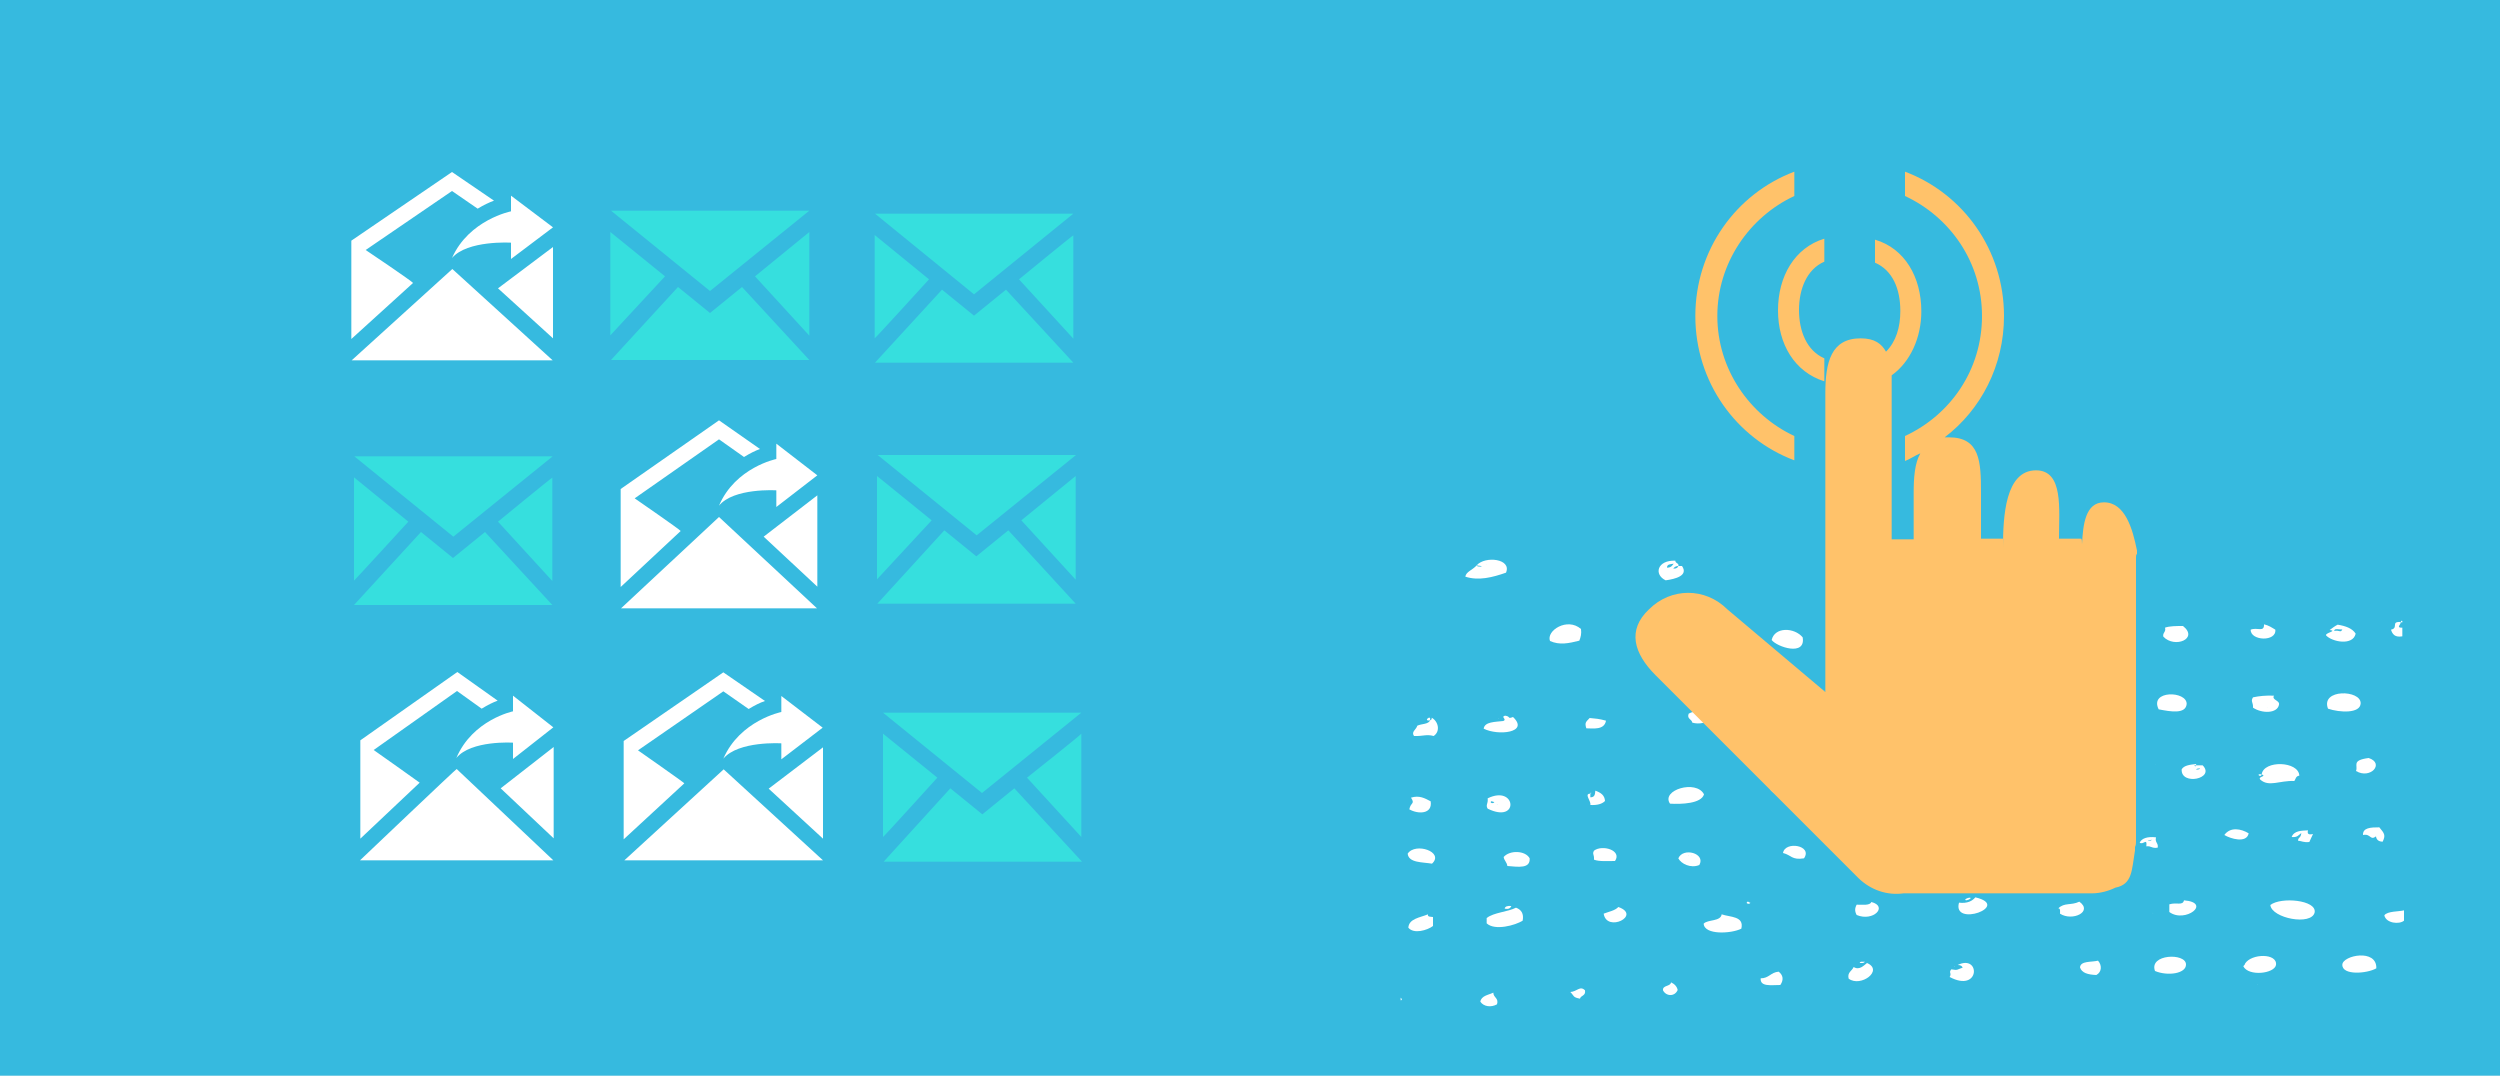
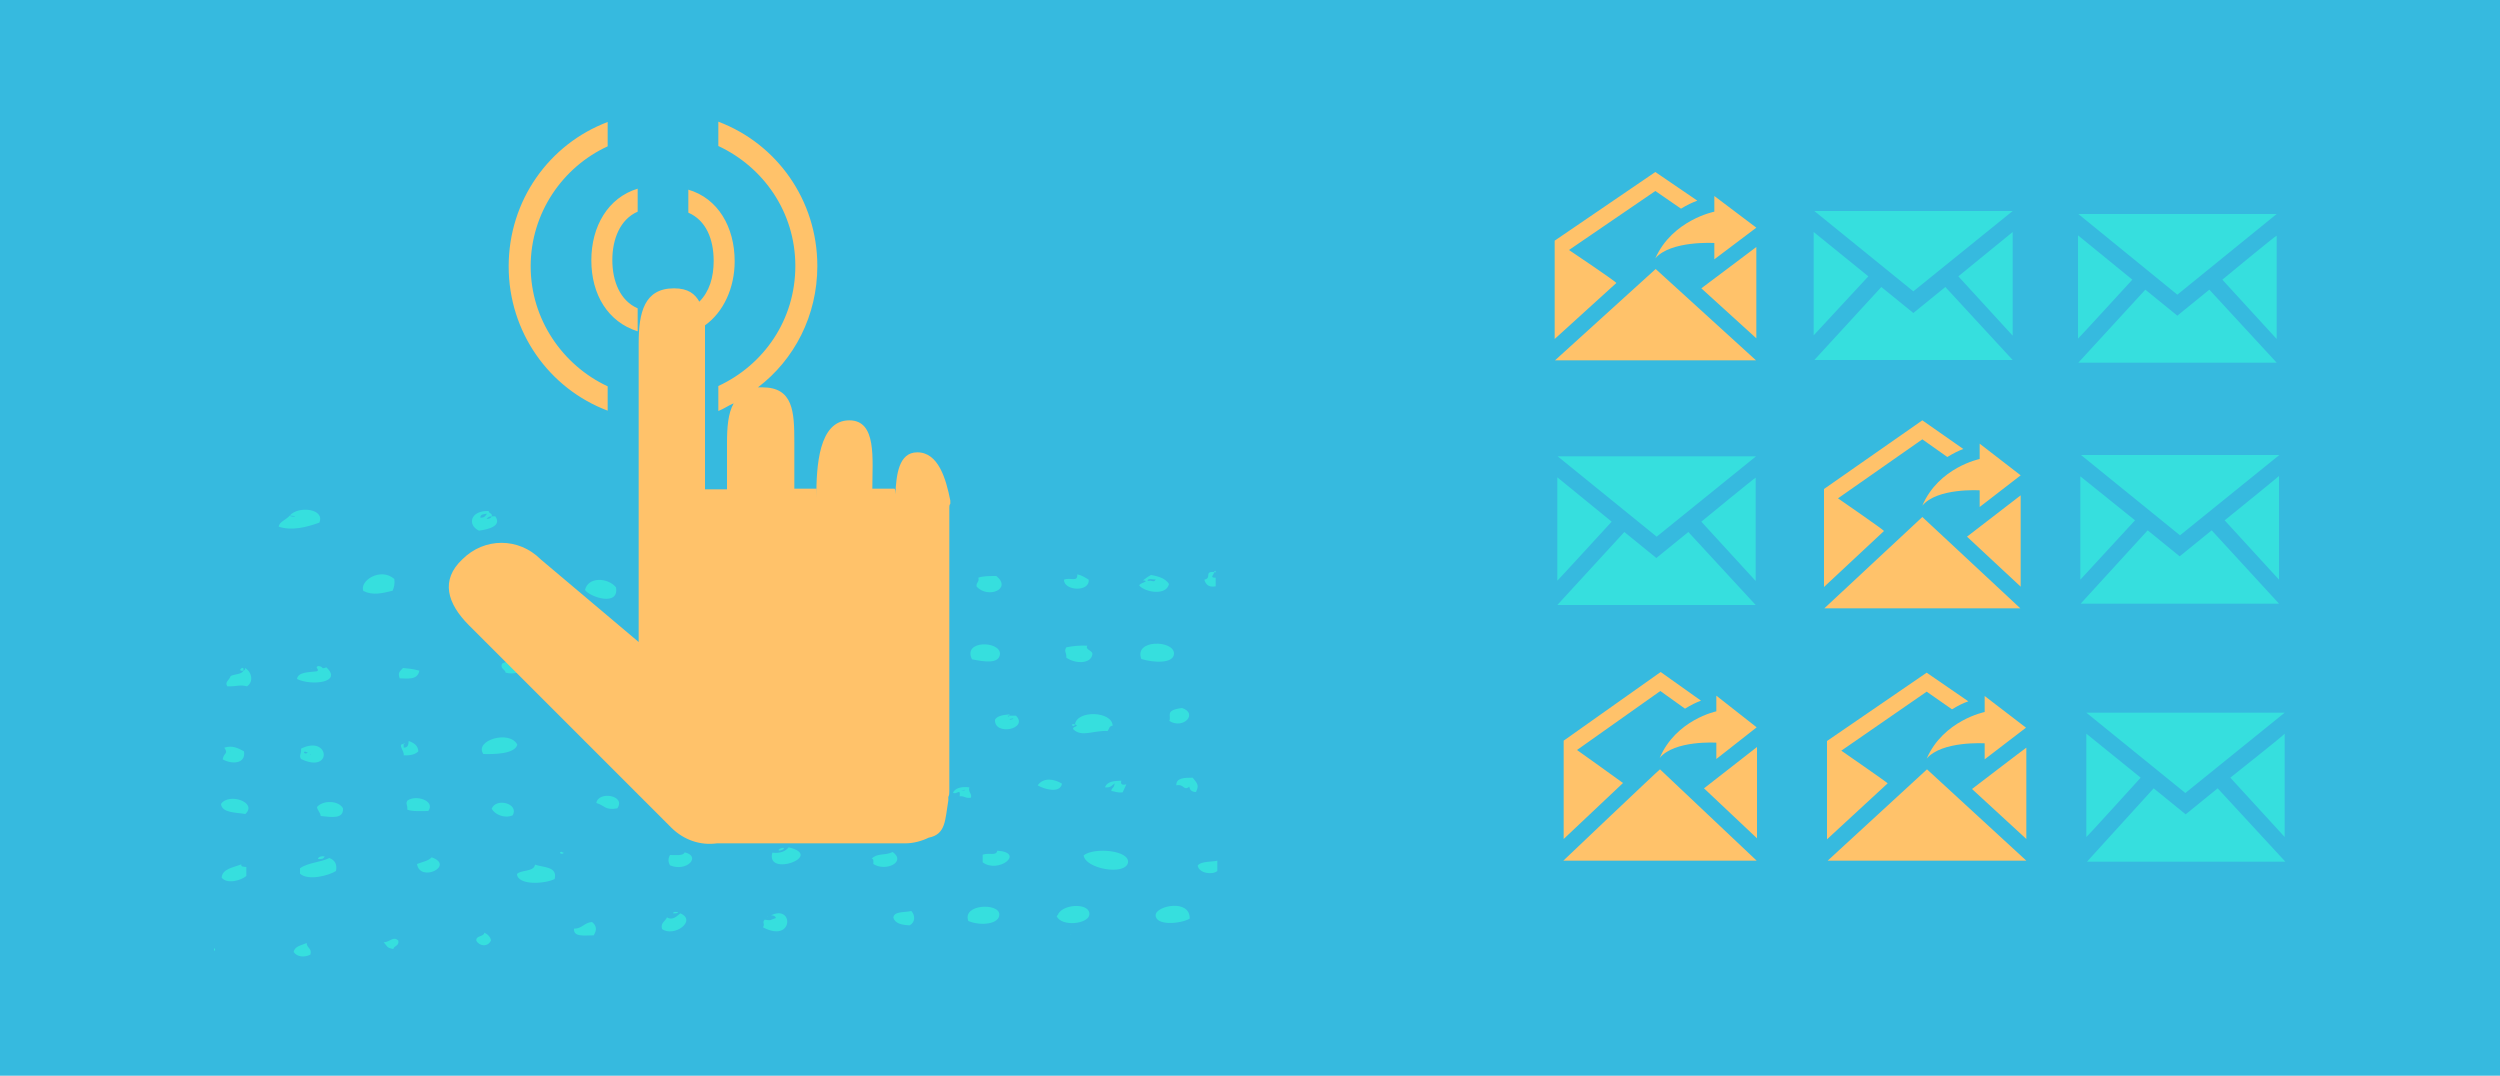
- <svg xmlns="http://www.w3.org/2000/svg" version="1.1" id="Calque_1" x="0px" y="0px" viewBox="-5.1 261.9 750 322.7" enable-background="new -5.1 261.9 750 322.7" xml:space="preserve">
-   <rect x="-5.1" y="261.9" fill="#36BADF" width="750" height="322.7" />
+ <svg xmlns="http://www.w3.org/2000/svg" version="1.1" id="Calque_1" x="0px" y="0px" viewBox="-5.1 350.5 750 322.7" enable-background="new -5.1 350.5 750 322.7" xml:space="preserve">
+   <rect x="-5.1" y="350.5" fill="#36BADF" width="750" height="322.7" />
  <g>
-     <path fill="#FFFFFF" d="M439,562.4c0.3-1.8,2.4-2,3.9-2.7c0,1.5,1.7,1.6,1.1,3.5C442.2,564.2,440,563.9,439,562.4z" />
-     <path fill="#FFFFFF" d="M415.1,562c0-0.3,0-0.5,0-0.8C415.5,561.5,415.6,562,415.1,562z" />
-     <path fill="#FFFFFF" d="M468.9,561.5c-2.2-0.4-1.7-0.8-2.9-2c2-0.1,2.9-2,4.4-0.5C470.7,560.7,469.1,560.5,468.9,561.5z" />
-     <path fill="#FFFFFF" d="M493.8,559c-0.2-1.6,2.3-1.1,2.4-2.4c1.1,0.5,1.8,1.3,2,2.3C497.3,561,494.7,560.8,493.8,559z" />
-     <path fill="#FFFFFF" d="M672.2,557.2C672.4,557.5,671.9,557,672.2,557.2L672.2,557.2z" />
-     <path fill="#FFFFFF" d="M529,557.4c-2.8,0-6.1,0.6-5.9-2c2.5,0,3-1.8,5.4-2C529.8,554.4,530.1,555.8,529,557.4z" />
-     <path fill="#FFFFFF" d="M579.8,555c0.7-1.2-0.4-1.3,0.5-2.3c2.1,0.4,1.7,0,3.4-0.5c-0.2-0.5-0.6-0.8-1.5-0.8   C589.1,548,589,559.9,579.8,555z" />
-     <path fill="#FFFFFF" d="M549.5,555.5c-0.5-1.9,1-2.3,1.5-3.5c1.7,1.1,3.1-0.5,4-1.2C560.1,553,553.1,558.2,549.5,555.5z" />
-     <path fill="#FFFFFF" d="M623.8,554.4c-2.5-0.1-4.4-0.6-4.9-2.3c0.2-2,3.4-1.5,5.4-2C625.5,551.4,625.5,553.5,623.8,554.4z" />
-     <path fill="#FFFFFF" d="M707.8,552.4c-2.8,1.6-10.3,2.2-10.2-1.1C697.7,548.5,708,546.4,707.8,552.4z" />
-     <path fill="#FFFFFF" d="M667.9,551.8c0.1-0.3,0.5-0.4,0.5-0.8c1.9-3.1,9.8-3.2,9.3,0.4C677.2,554,669.5,554.9,667.9,551.8z" />
-     <path fill="#FFFFFF" d="M641.4,553.2c-1.9-5.1,9.2-5.5,9.3-2C650.8,554,645.2,554.8,641.4,553.2z" />
-     <path fill="#FFFFFF" d="M581.1,551.9C581.4,552,581,551.5,581.1,551.9L581.1,551.9z" />
-     <path fill="#FFFFFF" d="M554.3,550.4c-0.1,0.5-0.9,0.4-1.5,0.4C553,550.2,553.7,550.5,554.3,550.4z" />
-     <path fill="#FFFFFF" d="M506,539c1.2-1.3,5.1-0.6,5.4-2.8c2.6,0.9,6.8,0.5,5.9,4.3C514.4,542,506.2,542.5,506,539z" />
-     <path fill="#FFFFFF" d="M417.4,540.2c0.2-2.7,3.4-3,5.9-4c-0.2,0.8,0.7,0.7,1.5,0.8c0,0.9,0,1.9,0,2.7   C423.1,541,419,542.2,417.4,540.2z" />
-     <path fill="#FFFFFF" d="M716.1,535c0,1.1,0,2.1,0,3.1c-1.4,1.2-5.4,0.8-5.9-1.6C711.1,535.2,714.7,535.4,716.1,535z" />
-     <path fill="#FFFFFF" d="M440.9,538.9c0-0.5,0-1.1,0-1.6c2.2-1.7,6.3-1.8,8.8-3.1c1.6,0.6,2.4,1.8,2,3.9   C449.5,539.5,443.3,541.2,440.9,538.9z" />
-     <path fill="#FFFFFF" d="M676,533.4c3.2-2.5,13.9-1.5,13.3,2.2C688.4,539.7,676.4,537.4,676,533.4z M679.5,534.9   C679.2,534.5,679.7,535,679.5,534.9L679.5,534.9z" />
-     <path fill="#FFFFFF" d="M476,536c1.5-0.6,3.4-0.9,4.4-2C487.5,536.5,476.9,541.8,476,536z" />
-     <path fill="#FFFFFF" d="M645.7,535.5c0-0.8,0-1.6,0-2.3c2.2-0.7,4,0.5,4.4-1.2C658.6,532.7,650.4,539,645.7,535.5z" />
-     <path fill="#FFFFFF" d="M612.9,536c0-0.6,0.2-1.6-0.5-1.6c1.8-1.8,3.8-0.8,6.3-2C622.9,535.4,616.6,538.4,612.9,536z" />
-     <path fill="#FFFFFF" d="M640.8,535.9C641,536,640.4,535.5,640.8,535.9L640.8,535.9z" />
-     <path fill="#FFFFFF" d="M551.9,536.4c-0.6-1.1-0.6-2,0-3.1c1.8,0,4,0.3,4.4-0.8C561.4,533.8,556.9,538.5,551.9,536.4z" />
-     <path fill="#FFFFFF" d="M582.6,532.7c2.5,0.3,4-0.5,4.9-1.6C598.5,533.7,580.5,540.2,582.6,532.7z" />
-     <path fill="#FFFFFF" d="M446.3,534.5c0.1-0.7,0.9-0.9,2-0.8C448,534.5,447.3,534.7,446.3,534.5z" />
-     <path fill="#FFFFFF" d="M520,532.7c-0.1,0.5-1.1,0.4-1.1,0C519.3,532,519.5,532.7,520,532.7z" />
-     <path fill="#FFFFFF" d="M586,531.5c-0.1,0.1-1.1,0.7-1.5,0.4C584.2,531.5,586.5,530.8,586,531.5z" />
-     <path fill="#FFFFFF" d="M498.4,519.4c1.4-3.4,8.3-1.5,6.3,2C502.1,522.5,499.2,521,498.4,519.4z M502.3,518.5   C502.1,518.4,502.5,518.8,502.3,518.5L502.3,518.5z M501.4,518.5C501.1,518.4,501.6,518.8,501.4,518.5L501.4,518.5z" />
-     <path fill="#FFFFFF" d="M447.1,521.7c-0.1-1.1-1-1.7-1.1-2.7c1.8-2.1,6.5-2,7.8,0.4C454,522.5,450.6,522,447.1,521.7z" />
-     <path fill="#FFFFFF" d="M417.2,518c2.3-3.5,11.1-0.5,7.3,3C421.6,520.5,417.5,520.8,417.2,518z" />
-     <path fill="#FFFFFF" d="M479.4,520.2c-2.3,0-4.8,0.2-6.3-0.4c0.1-1.7-0.6-1.6,0-2.7C475.6,515.2,481.6,517,479.4,520.2z" />
-     <path fill="#FFFFFF" d="M529.8,517.8c0.6-3.7,9-2.3,6.3,1.6C532.4,520,532.3,518.4,529.8,517.8z" />
-     <path fill="#FFFFFF" d="M617.2,516c-0.1-0.9-1.3-0.9-1.5,0c-0.4-0.1-0.6-0.3-0.5-0.8c0.7-0.3,0-0.5,0,0c-1,0.7-0.9-0.2-2.4,0   c0-0.5,0-1.1,0-1.6c2.5-1.1,6-1.2,6.9,1.1c-1.1,0.4-0.4,2-2,2C617.6,516.5,617.7,516,617.2,516z M616.3,514.5c0.4-0.1,1,0,1.1-0.4   C616.8,514.2,616.3,514,616.3,514.5z" />
-     <path fill="#FFFFFF" d="M616.3,516.5C616.3,516.9,615.5,516.8,616.3,516.5L616.3,516.5z" />
-     <path fill="#FFFFFF" d="M557.1,514.2c0.6,0,0.7,0.5,1.5,0.4c0.3,1.9-1.2,2.1-2.9,2.3c1.6-1.9-1.6-0.3-1.5-2   C555.4,515.2,557.1,515.4,557.1,514.2z" />
-     <path fill="#FFFFFF" d="M642.2,516.2c-1.8,0.3-1.9-0.6-3.4-0.4c0.3-2.7-0.9-0.3-2-1.1c0.6-1.3,2.3-1.9,4.9-1.6   C641.3,514.7,642.5,514.8,642.2,516.2z M639.3,514.2c0.4-0.1,1,0,1.1-0.4C639.9,514,639.3,514,639.3,514.2z" />
-     <path fill="#FFFFFF" d="M617.2,516c-0.1,0.4-0.4,0.5-1.1,0.4C616.4,516,616.6,516,617.2,516z" />
-     <path fill="#FFFFFF" d="M709.7,514.4c-1.2,0-1.9-0.6-2-1.6c-1.8,1.4-1.5-0.9-3.9-0.4c-0.1-2.2,2.3-2.3,4.9-2.3   C710.3,512,710.6,512.5,709.7,514.4z" />
-     <path fill="#FFFFFF" d="M687.7,514.5c-1.7,0.2-2.3-0.3-3.4-0.4c0.1-1.2,0.8-0.6,1-2.3c-0.8,0.6-1.2,1.4-2.9,1.2   c0.7-1.9,2.9-1.9,4.9-2c-0.3,1.1,0.2,1.4,1.5,1.1C688.4,513,688,513.9,687.7,514.5z" />
-     <path fill="#FFFFFF" d="M594.7,513c0.5,0,1.1,0,1.5,0c-0.1-0.3-0.5-0.4-0.5-0.8C594.9,512,594.8,512.5,594.7,513   c-0.6-0.3-1-0.9-1.1-1.6c2.7,0.1,4,0,4.9,2c-0.1,0.7-0.3,1.3-1.1,1.6c-1.1-0.4-2-0.8-2.9-1.1C594.8,513.5,594.8,513.4,594.7,513z" />
-     <path fill="#FFFFFF" d="M662.2,512.4c1.8-2.5,5-1.9,7.3-0.5C668.9,515,664,513.5,662.2,512.4z" />
-     <path fill="#FFFFFF" d="M557.1,514.2c-0.6,0-1.1-0.1-1.1-0.8c0.4,0,0.6,0,1.1,0C557.1,514,557.1,514,557.1,514.2z" />
-     <path fill="#FFFFFF" d="M593.8,513.4C593.2,515,593.2,511.9,593.8,513.4L593.8,513.4z" />
-     <path fill="#FFFFFF" d="M555.2,513.7C555.3,513.8,554.8,513.5,555.2,513.7L555.2,513.7z" />
-     <path fill="#FFFFFF" d="M575.7,512.8c0-0.1,0-0.3,0-0.4C575.1,512.5,575.4,512.8,575.7,512.8c0,0.3,0,0.5,0,0.8   c-2.4,0.2-0.3-1.1-2.4-1.1c0-0.6,3.6-0.9,2.9,0.4C576,512.8,575.8,512.8,575.7,512.8z" />
-     <path fill="#FFFFFF" d="M441.2,504.5c-0.7-1.2,0.2-1.4,0-3.1C449.8,497.2,450.8,509.2,441.2,504.5z M444.1,503.2   C443.7,503,444.3,503.5,444.1,503.2L444.1,503.2z M442.1,502.5c0,0.4,0.9,0.5,1.1,0C442.6,502.5,442.4,502,442.1,502.5z" />
-     <path fill="#FFFFFF" d="M417.7,504.7c0.4-2.2,1.8-1.5,0.5-3.5c2.5-0.8,4.2,0.2,5.9,1.1C424.7,506.2,420.3,506.2,417.7,504.7z    M420.1,502.2C419.8,502,420.3,502.4,420.1,502.2L420.1,502.2z" />
-     <path fill="#FFFFFF" d="M495.9,503c-2.8-4.1,7.9-7.3,10.2-2.8C505.3,503,499.3,503.2,495.9,503z" />
-     <path fill="#FFFFFF" d="M472,500c0,0.4,0,0.8,0,1.1c1.4,0,1.4-1,1.5-2c1.7,0.6,2.8,1.4,2.9,3.1c-0.9,0.9-2.3,1.3-4.4,1.2   C472.3,502.2,470,500,472,500z M473.9,500.8C473.6,500.5,474.1,501,473.9,500.8L473.9,500.8z" />
-     <path fill="#FFFFFF" d="M555.1,496c1.9-1.1,3.9-1.9,7.3-1.6C569.9,498.9,551.9,503.5,555.1,496z" />
-     <path fill="#FFFFFF" d="M526.1,498.9c0-4.8,9.6-5.1,9.3-1.6C535.3,499.8,528.8,502.2,526.1,498.9z" />
-     <path fill="#FFFFFF" d="M472,500C471.9,499.5,472.7,499.8,472,500L472,500z" />
-     <path fill="#FFFFFF" d="M601,492.7c0.8,1.7,1.9,2.8,0.6,4.3c-4.2,1.4-11,1.8-10.2-2C591.6,492.9,597,491.8,601,492.7z" />
-     <path fill="#FFFFFF" d="M673.4,494.2c0.6-4.3,11.1-4,11.3,0.4c-1.1,0.1-1.1,1.1-1.5,1.6c-4.4-0.2-7.6,1.9-10.2-0.4   C672.1,494.8,675.1,494.9,673.4,494.2z" />
-     <path fill="#FFFFFF" d="M653.7,491.5c-0.2,0-0.4,0-0.5,0C653.4,492,653.7,491.8,653.7,491.5c0.6,0,1.3,0,2,0c3.9,4-6.6,6.2-6.3,1.2   c0.7-1.2,2.5-1.4,4.4-1.6C653.7,491.2,653.7,491.5,653.7,491.5z M650.9,493.2C650.5,493,651,493.2,650.9,493.2L650.9,493.2z    M653.8,492.8c0.4-0.1,1,0,1.1-0.4C654.4,492.5,653.8,492.4,653.8,492.8z" />
-     <path fill="#FFFFFF" d="M629.3,492c-0.2,0-0.4,0-0.5,0C628.9,492.5,629.3,492.2,629.3,492c4.5,2.7-4.8,5.4-8.3,3.1   C619.7,492.2,627.3,488.9,629.3,492z M623.5,493c0,0.4,0.9,0.5,1.1,0C623.9,493,623.8,492.2,623.5,493z" />
-     <path fill="#FFFFFF" d="M673.4,494.2C673.2,495.4,671.4,493.9,673.4,494.2L673.4,494.2z" />
-     <path fill="#FFFFFF" d="M701.7,493.2c0.7-1.7-1.5-3.2,3.8-3.9C710.4,490.9,706,495.8,701.7,493.2z M703.6,490.9   C703.4,490.7,703.8,491,703.6,490.9L703.6,490.9z" />
-     <path fill="#FFFFFF" d="M641.5,491.2C641.8,491.4,641.3,491,641.5,491.2L641.5,491.2z" />
-     <path fill="#FFFFFF" d="M423.9,478c0.4-0.1,0.6-0.4,0.5-0.8c2,1.1,2.7,4.1,0.6,5.5c-2.2-0.6-3.1,0.1-5.9,0c-0.9-1.3,0.6-1.8,1-3.1   C421.4,479,423.5,479.2,423.9,478z" />
-     <path fill="#FFFFFF" d="M440,480.5c0.3-2.1,3.4-2,5.9-2.3c1.2-0.5-0.9-1.2,0.5-1.6c1.8,0.2,0.6,1.1,2.4,0.4   C453.8,481.7,444.3,482.7,440,480.5z" />
-     <path fill="#FFFFFF" d="M470.8,480.4c-0.6-1.8,0-2,1-3.1c1.9,0.2,2.7,0.2,4.9,0.8C476.2,481,472.8,480.4,470.8,480.4z" />
-     <path fill="#FFFFFF" d="M502.6,478.7c-0.2-1.1-1.7-1.1-1.1-2.7c2-1.2,3.7,0,4.9-1.6C511.6,476.2,506.9,479.9,502.6,478.7z" />
-     <path fill="#FFFFFF" d="M444.4,477.5C444.6,477.5,444.1,477.2,444.4,477.5L444.4,477.5z" />
-     <path fill="#FFFFFF" d="M423.9,478C421.6,478.4,424.4,476,423.9,478L423.9,478z" />
-     <path fill="#FFFFFF" d="M693.3,474.5c-2.3-6,9.9-5.7,9.8-1.6C703,476,696.8,475.7,693.3,474.5z" />
-     <path fill="#FFFFFF" d="M670.8,474.2c0.1-1.7-0.8-1.8,0-3.1c1.9-0.4,3.9-0.6,6.3-0.5c-0.8,1.3,1.8,1.4,1.5,2.7   C678.1,476,673.5,476,670.8,474.2z M675.2,474.2C674.9,474,675.5,474.5,675.2,474.2L675.2,474.2z" />
-     <path fill="#FFFFFF" d="M642.5,474.7c-2.9-5.8,8.5-5.6,8.4-1.6C650.6,476.2,646.1,475.4,642.5,474.7z" />
-     <path fill="#FFFFFF" d="M474.7,476C474.9,476.2,474.5,475.8,474.7,476L474.7,476z" />
-     <path fill="#FFFFFF" d="M625.8,469.5c-0.9,1.8,1.5,2,1.5,2.3c-0.1,3.2-7.9,3.2-8.4,0C618.7,469.5,621,468.5,625.8,469.5z    M623.9,471.4C623.6,471,624.1,471.5,623.9,471.4L623.9,471.4z" />
-     <path fill="#FFFFFF" d="M540.2,470.2c1.2,0,2.3-0.2,2.9-0.8c6.4,3-5.2,6.8-6.3,2.8C537.3,471,539.5,471.2,540.2,470.2z" />
-     <path fill="#FFFFFF" d="M569.1,471.7c0.4-2,2.8-2.4,3.9-4c1.8,0,2.8,0.6,4.4,0.8c0,1.1,1.2,1.4,1.1,3.5   C576.8,473.9,570.9,473.2,569.1,471.7z" />
-     <path fill="#FFFFFF" d="M593,471.5c1.3-2.6,3.6-4.4,8.8-4c0.3,1.3,1.8,1.8,1.5,3.5c-0.6,0.2-1.1,0.5-1.1,1.2   C598.7,472.4,595.9,472.8,593,471.5z M598.4,470.7C597.8,469.2,597.8,472.2,598.4,470.7L598.4,470.7z" />
-     <path fill="#FFFFFF" d="M540.2,470.2c-0.5,0-1.1,0-1.5,0c0.4-0.5,1.1-0.7,2-0.8C540.8,469.9,540.3,470,540.2,470.2z" />
-     <path fill="#FFFFFF" d="M542.2,469C542.3,469.2,541.8,468.9,542.2,469L542.2,469z" />
-     <path fill="#FFFFFF" d="M499.1,459.5c-0.1,0.5-1.1,0.4-1.1,0C498.3,459,498.5,459.5,499.1,459.5z" />
-     <path fill="#FFFFFF" d="M559.8,455.7c0.4-2.9,3.3-2.7,5.4-3.5C573.1,454.9,563.8,460.5,559.8,455.7z" />
-     <path fill="#FFFFFF" d="M526.4,453.9c0.9-4,6.8-3.8,9.3-0.8C536.7,458.9,528,456,526.4,453.9z" />
-     <path fill="#FFFFFF" d="M692.7,452.5c-0.2-0.8,3.5-1.3,1.1-1.6c0.8-0.6,1.6-1.2,2.4-1.6c2.4,0.4,4.4,1.1,5.4,2.7   C700.8,455.7,694.5,454.5,692.7,452.5z M697.6,450.7c-0.7,0.2-2.5-0.5-2.4,0.5C696.6,450.8,697.1,451.9,697.6,450.7z" />
-     <path fill="#FFFFFF" d="M643.9,452.9c-0.3-1.2,0.9-1.4,0.5-2.7c1.4-0.5,3.4-0.5,5.4-0.5C654.6,453.5,647.3,456.5,643.9,452.9z" />
-     <path fill="#FFFFFF" d="M592.9,449.2c0.9,0,1.6,0.1,2,0.4c-0.3,1.1,1.1,0.8,1.1,1.6c-0.9,2-3.2,2.8-6.3,3.1c-1.9-1.1-0.5-3.2,0-4.7   C590.5,449.9,592.7,450.5,592.9,449.2z" />
-     <path fill="#FFFFFF" d="M492.2,451.2c1.7-2.9,9.8-1.7,7.8,2c-1.8,2.4-7.9,2.3-8.4-0.4C491.6,451.8,494.2,452,492.2,451.2z    M494.2,451.2c0.6,0,1.4,0.1,1.5-0.4C495.1,451,494.2,450.9,494.2,451.2z" />
-     <path fill="#FFFFFF" d="M459.9,454.2c-1.2-3.1,5.2-7.2,9.3-3.6c0.2,1.4-0.1,2.5-0.5,3.5C465.5,454.9,462.8,455.5,459.9,454.2z" />
-     <path fill="#FFFFFF" d="M670.1,450.8c2-0.8,4.1,0.9,4-1.6c1.4,0.3,2.4,1,3.4,1.6C677.9,454.5,670,454.2,670.1,450.8z" />
-     <path fill="#FFFFFF" d="M715.6,452.8c-2.3,0.4-3-0.7-3.4-2c2.4-0.5-0.2-2.5,2.9-2.3c0.2,0.7-1.6,1.8,0.5,1.7   C715.6,451,715.6,452,715.6,452.8z" />
-     <path fill="#FFFFFF" d="M617.8,449.9c0.9-1.2,3.6-0.7,4.9-1.6c0.5,0.5,0.5,1.5,1.5,1.6C624.3,453.2,618.1,453,617.8,449.9z" />
-     <path fill="#FFFFFF" d="M594.8,449.7C594.8,449,595.6,449.4,594.8,449.7L594.8,449.7z" />
-     <path fill="#FFFFFF" d="M715.6,448.2c0,0.1,0,0.3,0,0.4c-0.2,0-0.4,0-0.5,0C715.2,448.2,715.3,448,715.6,448.2z" />
-     <path fill="#FFFFFF" d="M592.9,449.2C592.4,449.2,592.6,448.7,592.9,449.2L592.9,449.2z" />
-     <path fill="#FFFFFF" d="M591,448.9C591.2,449,590.6,448.5,591,448.9L591,448.9z" />
-     <path fill="#FFFFFF" d="M618.8,448.2C619,448.5,618.5,448,618.8,448.2L618.8,448.2z" />
-     <path fill="#FFFFFF" d="M594.4,448.4C594.6,448.5,594,448.2,594.4,448.4L594.4,448.4z" />
-     <path fill="#FFFFFF" d="M621.2,447.9c0,0.4-0.6,0.3-1.1,0.4C620.3,447.9,620.9,448,621.2,447.9z" />
-     <path fill="#FFFFFF" d="M498.4,431.7c-0.8,0-1.3,0.4-1.5,0.8C497.9,432.5,498.2,432.2,498.4,431.7c0.4,0,0.6,0,1.1,0   c2,2.9-2,3.9-4.9,4.3c-3.6-1.7-2.6-6.1,2.9-5.9C497.5,431,498.7,430.8,498.4,431.7z M497,431c-1,0.2-2,0.1-2,1.2   C496.3,432.2,496.6,431.5,497,431z" />
-     <path fill="#FFFFFF" d="M437.9,431.5c0.1,0.5,0.9,0.3,1.5,0.4C439.2,431.5,438.4,431.7,437.9,431.5c2.5-2.9,10.6-2,8.8,2.2   c-4,1.4-8.2,2.5-12.2,1.2C434.7,433.4,436.7,432.9,437.9,431.5z M440.8,431.2C440.4,431,441,431.4,440.8,431.2L440.8,431.2z" />
+     <path fill="#36DFDE" d="M83,636.1c0.3-1.8,2.4-2,3.9-2.7c0,1.5,1.7,1.6,1.1,3.5C86.2,637.8,84,637.6,83,636.1z" />
+     <path fill="#36DFDE" d="M59.1,635.7c0-0.3,0-0.5,0-0.8C59.5,635.2,59.6,635.7,59.1,635.7z" />
+     <path fill="#36DFDE" d="M112.9,635.2c-2.2-0.4-1.7-0.8-2.9-2c2-0.1,2.9-2,4.4-0.5C114.7,634.3,113.1,634.2,112.9,635.2z" />
+     <path fill="#36DFDE" d="M137.8,632.7c-0.2-1.6,2.3-1.1,2.4-2.4c1.1,0.5,1.8,1.3,2,2.3C141.3,634.7,138.7,634.4,137.8,632.7z" />
+     <path fill="#36DFDE" d="M316.2,630.8C316.4,631.2,315.9,630.7,316.2,630.8L316.2,630.8z" />
+     <path fill="#36DFDE" d="M173,631.1c-2.8,0-6.1,0.6-5.9-2c2.5,0,3-1.8,5.4-2C173.8,628.1,174.1,629.4,173,631.1z" />
+     <path fill="#36DFDE" d="M223.8,628.7c0.7-1.2-0.4-1.3,0.5-2.3c2.1,0.4,1.7,0,3.4-0.5c-0.2-0.5-0.6-0.8-1.5-0.8   C233.1,621.7,233,633.6,223.8,628.7z" />
+     <path fill="#36DFDE" d="M193.5,629.2c-0.5-1.9,1-2.3,1.5-3.5c1.7,1.1,3.1-0.5,4-1.2C204.1,626.7,197.1,631.8,193.5,629.2z" />
+     <path fill="#36DFDE" d="M267.8,628.1c-2.5-0.1-4.4-0.6-4.9-2.3c0.2-2,3.4-1.5,5.4-2C269.5,625.1,269.5,627.2,267.8,628.1z" />
+     <path fill="#36DFDE" d="M351.8,626.1c-2.8,1.6-10.3,2.2-10.2-1.1C341.7,622.2,352,620.1,351.8,626.1z" />
+     <path fill="#36DFDE" d="M311.9,625.4c0.1-0.3,0.5-0.4,0.5-0.8c1.9-3.1,9.8-3.2,9.3,0.4C321.2,627.7,313.5,628.6,311.9,625.4z" />
+     <path fill="#36DFDE" d="M285.4,626.8c-1.9-5.1,9.2-5.5,9.3-2C294.8,627.7,289.2,628.4,285.4,626.8z" />
+     <path fill="#36DFDE" d="M225.1,625.6C225.4,625.7,225,625.2,225.1,625.6L225.1,625.6z" />
+     <path fill="#36DFDE" d="M198.3,624.1c-0.1,0.5-0.9,0.4-1.5,0.4C197,623.8,197.7,624.2,198.3,624.1z" />
+     <path fill="#36DFDE" d="M150,612.7c1.2-1.3,5.1-0.6,5.4-2.8c2.6,0.9,6.8,0.5,5.9,4.3C158.4,615.7,150.2,616.2,150,612.7z" />
+     <path fill="#36DFDE" d="M61.4,613.8c0.2-2.7,3.4-3,5.9-4c-0.2,0.8,0.7,0.7,1.5,0.8c0,0.9,0,1.9,0,2.7   C67.1,614.7,63,615.8,61.4,613.8z" />
+     <path fill="#36DFDE" d="M360.1,608.7c0,1.1,0,2.1,0,3.1c-1.4,1.2-5.4,0.8-5.9-1.6C355.1,608.8,358.7,609.1,360.1,608.7z" />
+     <path fill="#36DFDE" d="M84.9,612.6c0-0.5,0-1.1,0-1.6c2.2-1.7,6.3-1.8,8.8-3.1c1.6,0.6,2.4,1.8,2,3.9   C93.5,613.2,87.3,614.8,84.9,612.6z" />
+     <path fill="#36DFDE" d="M320,607.1c3.2-2.5,13.9-1.5,13.3,2.2C332.4,613.3,320.4,611.1,320,607.1z M323.5,608.6   C323.2,608.2,323.7,608.7,323.5,608.6L323.5,608.6z" />
+     <path fill="#36DFDE" d="M120,609.7c1.5-0.6,3.4-0.9,4.4-2C131.5,610.2,120.9,615.4,120,609.7z" />
+     <path fill="#36DFDE" d="M289.7,609.2c0-0.8,0-1.6,0-2.3c2.2-0.7,4,0.5,4.4-1.2C302.6,606.3,294.4,612.7,289.7,609.2z" />
+     <path fill="#36DFDE" d="M256.9,609.7c0-0.6,0.2-1.6-0.5-1.6c1.8-1.8,3.8-0.8,6.3-2C266.9,609.1,260.6,612.1,256.9,609.7z" />
+     <path fill="#36DFDE" d="M284.8,609.6C285,609.7,284.4,609.2,284.8,609.6L284.8,609.6z" />
+     <path fill="#36DFDE" d="M195.9,610.1c-0.6-1.1-0.6-2,0-3.1c1.8,0,4,0.3,4.4-0.8C205.4,607.4,200.9,612.2,195.9,610.1z" />
+     <path fill="#36DFDE" d="M226.6,606.3c2.5,0.3,4-0.5,4.9-1.6C242.5,607.3,224.5,613.8,226.6,606.3z" />
+     <path fill="#36DFDE" d="M90.3,608.2c0.1-0.7,0.9-0.9,2-0.8C92,608.2,91.3,608.3,90.3,608.2z" />
+     <path fill="#36DFDE" d="M164,606.3c-0.1,0.5-1.1,0.4-1.1,0C163.3,605.7,163.5,606.3,164,606.3z" />
+     <path fill="#36DFDE" d="M230,605.2c-0.1,0.1-1.1,0.7-1.5,0.4C228.2,605.2,230.5,604.4,230,605.2z" />
+     <path fill="#36DFDE" d="M142.4,593.1c1.4-3.4,8.3-1.5,6.3,2C146.1,596.2,143.2,594.7,142.4,593.1z M146.3,592.2   C146.1,592.1,146.5,592.4,146.3,592.2L146.3,592.2z M145.4,592.2C145.1,592.1,145.6,592.4,145.4,592.2L145.4,592.2z" />
+     <path fill="#36DFDE" d="M91.1,595.3c-0.1-1.1-1-1.7-1.1-2.7c1.8-2.1,6.5-2,7.8,0.4C98,596.2,94.6,595.7,91.1,595.3z" />
+     <path fill="#36DFDE" d="M61.2,591.7c2.3-3.5,11.1-0.5,7.3,3C65.6,594.2,61.5,594.4,61.2,591.7z" />
+     <path fill="#36DFDE" d="M123.4,593.8c-2.3,0-4.8,0.2-6.3-0.4c0.1-1.7-0.6-1.6,0-2.7C119.6,588.8,125.6,590.7,123.4,593.8z" />
+     <path fill="#36DFDE" d="M173.8,591.4c0.6-3.7,9-2.3,6.3,1.6C176.4,593.7,176.3,592.1,173.8,591.4z" />
+     <path fill="#36DFDE" d="M261.2,589.7c-0.1-0.9-1.3-0.9-1.5,0c-0.4-0.1-0.6-0.3-0.5-0.8c0.7-0.3,0-0.5,0,0c-1,0.7-0.9-0.2-2.4,0   c0-0.5,0-1.1,0-1.6c2.5-1.1,6-1.2,6.9,1.1c-1.1,0.4-0.4,2-2,2C261.6,590.2,261.7,589.7,261.2,589.7z M260.3,588.2   c0.4-0.1,1,0,1.1-0.4C260.8,587.8,260.3,587.7,260.3,588.2z" />
+     <path fill="#36DFDE" d="M260.3,590.2C260.3,590.6,259.5,590.4,260.3,590.2L260.3,590.2z" />
+     <path fill="#36DFDE" d="M201.1,587.8c0.6,0,0.7,0.5,1.5,0.4c0.3,1.9-1.2,2.1-2.9,2.3c1.6-1.9-1.6-0.3-1.5-2   C199.4,588.8,201.1,589.1,201.1,587.8z" />
+     <path fill="#36DFDE" d="M286.2,589.8c-1.8,0.3-1.9-0.6-3.4-0.4c0.3-2.7-0.9-0.3-2-1.1c0.6-1.3,2.3-1.9,4.9-1.6   C285.3,588.3,286.5,588.4,286.2,589.8z M283.3,587.8c0.4-0.1,1,0,1.1-0.4C283.9,587.7,283.3,587.7,283.3,587.8z" />
+     <path fill="#36DFDE" d="M261.2,589.7c-0.1,0.4-0.4,0.5-1.1,0.4C260.4,589.7,260.6,589.7,261.2,589.7z" />
+     <path fill="#36DFDE" d="M353.7,588.1c-1.2,0-1.9-0.6-2-1.6c-1.8,1.4-1.5-0.9-3.9-0.4c-0.1-2.2,2.3-2.3,4.9-2.3   C354.3,585.7,354.6,586.2,353.7,588.1z" />
+     <path fill="#36DFDE" d="M331.7,588.2c-1.7,0.2-2.3-0.3-3.4-0.4c0.1-1.2,0.8-0.6,1-2.3c-0.8,0.6-1.2,1.4-2.9,1.2   c0.7-1.9,2.9-1.9,4.9-2c-0.3,1.1,0.2,1.4,1.5,1.1C332.4,586.7,332,587.6,331.7,588.2z" />
+     <path fill="#36DFDE" d="M238.7,586.7c0.5,0,1.1,0,1.5,0c-0.1-0.3-0.5-0.4-0.5-0.8C238.9,585.7,238.8,586.2,238.7,586.7   c-0.6-0.3-1-0.9-1.1-1.6c2.7,0.1,4,0,4.9,2c-0.1,0.7-0.3,1.3-1.1,1.6c-1.1-0.4-2-0.8-2.9-1.1C238.8,587.2,238.8,587.1,238.7,586.7z   " />
+     <path fill="#36DFDE" d="M306.2,586.1c1.8-2.5,5-1.9,7.3-0.5C312.9,588.7,308,587.2,306.2,586.1z" />
+     <path fill="#36DFDE" d="M201.1,587.8c-0.6,0-1.1-0.1-1.1-0.8c0.4,0,0.6,0,1.1,0C201.1,587.7,201.1,587.7,201.1,587.8z" />
+     <path fill="#36DFDE" d="M237.8,587.1C237.2,588.7,237.2,585.5,237.8,587.1L237.8,587.1z" />
+     <path fill="#36DFDE" d="M199.2,587.3C199.3,587.4,198.8,587.2,199.2,587.3L199.2,587.3z" />
+     <path fill="#36DFDE" d="M219.7,586.4c0-0.1,0-0.3,0-0.4C219.1,586.2,219.4,586.4,219.7,586.4c0,0.3,0,0.5,0,0.8   c-2.4,0.2-0.3-1.1-2.4-1.1c0-0.6,3.6-0.9,2.9,0.4C220,586.4,219.8,586.4,219.7,586.4z" />
+     <path fill="#36DFDE" d="M85.2,578.2c-0.7-1.2,0.2-1.4,0-3.1C93.8,570.8,94.8,582.8,85.2,578.2z M88.1,576.8   C87.7,576.7,88.3,577.2,88.1,576.8L88.1,576.8z M86.1,576.2c0,0.4,0.9,0.5,1.1,0C86.6,576.2,86.4,575.7,86.1,576.2z" />
+     <path fill="#36DFDE" d="M61.7,578.3c0.4-2.2,1.8-1.5,0.5-3.5c2.5-0.8,4.2,0.2,5.9,1.1C68.7,579.8,64.3,579.8,61.7,578.3z    M64.1,575.8C63.8,575.7,64.3,576,64.1,575.8L64.1,575.8z" />
+     <path fill="#36DFDE" d="M139.9,576.7c-2.8-4.1,7.9-7.3,10.2-2.8C149.3,576.7,143.3,576.8,139.9,576.7z" />
+     <path fill="#36DFDE" d="M116,573.7c0,0.4,0,0.8,0,1.1c1.4,0,1.4-1,1.5-2c1.7,0.6,2.8,1.4,2.9,3.1c-0.9,0.9-2.3,1.3-4.4,1.2   C116.3,575.8,114,573.7,116,573.7z M117.9,574.4C117.6,574.2,118.1,574.7,117.9,574.4L117.9,574.4z" />
+     <path fill="#36DFDE" d="M199.1,569.7c1.9-1.1,3.9-1.9,7.3-1.6C213.9,572.5,195.9,577.2,199.1,569.7z" />
+     <path fill="#36DFDE" d="M170.1,572.5c0-4.8,9.6-5.1,9.3-1.6C179.3,573.4,172.8,575.8,170.1,572.5z" />
+     <path fill="#36DFDE" d="M116,573.7C115.9,573.2,116.7,573.4,116,573.7L116,573.7z" />
+     <path fill="#36DFDE" d="M245,566.3c0.8,1.7,1.9,2.8,0.6,4.3c-4.2,1.4-11,1.8-10.2-2C235.6,566.5,241,565.4,245,566.3z" />
+     <path fill="#36DFDE" d="M317.4,567.8c0.6-4.3,11.1-4,11.3,0.4c-1.1,0.1-1.1,1.1-1.5,1.6c-4.4-0.2-7.6,1.9-10.2-0.4   C316.1,568.4,319.1,568.5,317.4,567.8z" />
+     <path fill="#36DFDE" d="M297.7,565.2c-0.2,0-0.4,0-0.5,0C297.4,565.7,297.7,565.4,297.7,565.2c0.6,0,1.3,0,2,0   c3.9,4-6.6,6.2-6.3,1.2c0.7-1.2,2.5-1.4,4.4-1.6C297.7,564.8,297.7,565.2,297.7,565.2z M294.9,566.8   C294.5,566.7,295,566.8,294.9,566.8L294.9,566.8z M297.8,566.4c0.4-0.1,1,0,1.1-0.4C298.4,566.2,297.8,566,297.8,566.4z" />
+     <path fill="#36DFDE" d="M273.3,565.7c-0.2,0-0.4,0-0.5,0C272.9,566.2,273.3,565.8,273.3,565.7c4.5,2.7-4.8,5.4-8.3,3.1   C263.7,565.8,271.3,562.5,273.3,565.7z M267.5,566.7c0,0.4,0.9,0.5,1.1,0C267.9,566.7,267.8,565.8,267.5,566.7z" />
+     <path fill="#36DFDE" d="M317.4,567.8C317.2,569,315.4,567.5,317.4,567.8L317.4,567.8z" />
+     <path fill="#36DFDE" d="M345.7,566.8c0.7-1.7-1.5-3.2,3.8-3.9C354.4,564.5,350,569.4,345.7,566.8z M347.6,564.5   C347.4,564.3,347.8,564.7,347.6,564.5L347.6,564.5z" />
+     <path fill="#36DFDE" d="M285.5,564.8C285.8,565,285.3,564.7,285.5,564.8L285.5,564.8z" />
+     <path fill="#36DFDE" d="M67.9,551.7c0.4-0.1,0.6-0.4,0.5-0.8c2,1.1,2.7,4.1,0.6,5.5c-2.2-0.6-3.1,0.1-5.9,0c-0.9-1.3,0.6-1.8,1-3.1   C65.4,552.7,67.5,552.8,67.9,551.7z" />
+     <path fill="#36DFDE" d="M84,554.2c0.3-2.1,3.4-2,5.9-2.3c1.2-0.5-0.9-1.2,0.5-1.6c1.8,0.2,0.6,1.1,2.4,0.4   C97.8,555.3,88.3,556.3,84,554.2z" />
+     <path fill="#36DFDE" d="M114.8,554c-0.6-1.8,0-2,1-3.1c1.9,0.2,2.7,0.2,4.9,0.8C120.2,554.7,116.8,554,114.8,554z" />
+     <path fill="#36DFDE" d="M146.6,552.3c-0.2-1.1-1.7-1.1-1.1-2.7c2-1.2,3.7,0,4.9-1.6C155.6,549.8,150.9,553.5,146.6,552.3z" />
+     <path fill="#36DFDE" d="M88.4,551.2C88.6,551.2,88.1,550.8,88.4,551.2L88.4,551.2z" />
+     <path fill="#36DFDE" d="M67.9,551.7C65.6,552,68.4,549.7,67.9,551.7L67.9,551.7z" />
+     <path fill="#36DFDE" d="M337.3,548.2c-2.3-6,9.9-5.7,9.8-1.6C347,549.7,340.8,549.3,337.3,548.2z" />
+     <path fill="#36DFDE" d="M314.8,547.8c0.1-1.7-0.8-1.8,0-3.1c1.9-0.4,3.9-0.6,6.3-0.5c-0.8,1.3,1.8,1.4,1.5,2.7   C322.1,549.7,317.5,549.7,314.8,547.8z M319.2,547.8C318.9,547.7,319.5,548.2,319.2,547.8L319.2,547.8z" />
+     <path fill="#36DFDE" d="M286.5,548.3c-2.9-5.8,8.5-5.6,8.4-1.6C294.6,549.8,290.1,549,286.5,548.3z" />
+     <path fill="#36DFDE" d="M118.7,549.7C118.9,549.8,118.5,549.4,118.7,549.7L118.7,549.7z" />
+     <path fill="#36DFDE" d="M269.8,543.2c-0.9,1.8,1.5,2,1.5,2.3c-0.1,3.2-7.9,3.2-8.4,0C262.7,543.2,265,542.2,269.8,543.2z    M267.9,545C267.6,544.7,268.1,545.2,267.9,545L267.9,545z" />
+     <path fill="#36DFDE" d="M184.2,543.8c1.2,0,2.3-0.2,2.9-0.8c6.4,3-5.2,6.8-6.3,2.8C181.3,544.7,183.5,544.8,184.2,543.8z" />
+     <path fill="#36DFDE" d="M213.1,545.3c0.4-2,2.8-2.4,3.9-4c1.8,0,2.8,0.6,4.4,0.8c0,1.1,1.2,1.4,1.1,3.5   C220.8,547.5,214.9,546.8,213.1,545.3z" />
+     <path fill="#36DFDE" d="M237,545.2c1.3-2.6,3.6-4.4,8.8-4c0.3,1.3,1.8,1.8,1.5,3.5c-0.6,0.2-1.1,0.5-1.1,1.2   C242.7,546,239.9,546.4,237,545.2z M242.4,544.3C241.8,542.8,241.8,545.8,242.4,544.3L242.4,544.3z" />
+     <path fill="#36DFDE" d="M184.2,543.8c-0.5,0-1.1,0-1.5,0c0.4-0.5,1.1-0.7,2-0.8C184.8,543.5,184.3,543.7,184.2,543.8z" />
+     <path fill="#36DFDE" d="M186.2,542.7C186.3,542.8,185.8,542.5,186.2,542.7L186.2,542.7z" />
+     <path fill="#36DFDE" d="M143.1,533.2c-0.1,0.5-1.1,0.4-1.1,0C142.3,532.7,142.5,533.2,143.1,533.2z" />
+     <path fill="#36DFDE" d="M203.8,529.3c0.4-2.9,3.3-2.7,5.4-3.5C217.1,528.5,207.8,534.2,203.8,529.3z" />
+     <path fill="#36DFDE" d="M170.4,527.5c0.9-4,6.8-3.8,9.3-0.8C180.7,532.5,172,529.7,170.4,527.5z" />
+     <path fill="#36DFDE" d="M336.7,526.2c-0.2-0.8,3.5-1.3,1.1-1.6c0.8-0.6,1.6-1.2,2.4-1.6c2.4,0.4,4.4,1.1,5.4,2.7   C344.8,529.3,338.5,528.2,336.7,526.2z M341.6,524.3c-0.7,0.2-2.5-0.5-2.4,0.5C340.6,524.4,341.1,525.5,341.6,524.3z" />
+     <path fill="#36DFDE" d="M287.9,526.5c-0.3-1.2,0.9-1.4,0.5-2.7c1.4-0.5,3.4-0.5,5.4-0.5C298.6,527.2,291.3,530.2,287.9,526.5z" />
+     <path fill="#36DFDE" d="M236.9,522.8c0.9,0,1.6,0.1,2,0.4c-0.3,1.1,1.1,0.8,1.1,1.6c-0.9,2-3.2,2.8-6.3,3.1c-1.9-1.1-0.5-3.2,0-4.7   C234.5,523.5,236.7,524.2,236.9,522.8z" />
+     <path fill="#36DFDE" d="M136.2,524.8c1.7-2.9,9.8-1.7,7.8,2c-1.8,2.4-7.9,2.3-8.4-0.4C135.6,525.4,138.2,525.7,136.2,524.8z    M138.2,524.8c0.6,0,1.4,0.1,1.5-0.4C139.1,524.7,138.2,524.5,138.2,524.8z" />
+     <path fill="#36DFDE" d="M103.9,527.8c-1.2-3.1,5.2-7.2,9.3-3.6c0.2,1.4-0.1,2.5-0.5,3.5C109.5,528.5,106.8,529.2,103.9,527.8z" />
+     <path fill="#36DFDE" d="M314.1,524.4c2-0.8,4.1,0.9,4-1.6c1.4,0.3,2.4,1,3.4,1.6C321.9,528.2,314,527.8,314.1,524.4z" />
+     <path fill="#36DFDE" d="M359.6,526.4c-2.3,0.4-3-0.7-3.4-2c2.4-0.5-0.2-2.5,2.9-2.3c0.2,0.7-1.6,1.8,0.5,1.7   C359.6,524.7,359.6,525.7,359.6,526.4z" />
+     <path fill="#36DFDE" d="M261.8,523.5c0.9-1.2,3.6-0.7,4.9-1.6c0.5,0.5,0.5,1.5,1.5,1.6C268.3,526.8,262.1,526.7,261.8,523.5z" />
+     <path fill="#36DFDE" d="M238.8,523.3C238.8,522.7,239.6,523,238.8,523.3L238.8,523.3z" />
+     <path fill="#36DFDE" d="M359.6,521.8c0,0.1,0,0.3,0,0.4c-0.2,0-0.4,0-0.5,0C359.2,521.8,359.3,521.7,359.6,521.8z" />
+     <path fill="#36DFDE" d="M236.9,522.8C236.4,522.8,236.6,522.3,236.9,522.8L236.9,522.8z" />
+     <path fill="#36DFDE" d="M235,522.5C235.2,522.7,234.6,522.2,235,522.5L235,522.5z" />
+     <path fill="#36DFDE" d="M262.8,521.8C263,522.2,262.5,521.7,262.8,521.8L262.8,521.8z" />
+     <path fill="#36DFDE" d="M238.4,522C238.6,522.2,238,521.8,238.4,522L238.4,522z" />
+     <path fill="#36DFDE" d="M265.2,521.5c0,0.4-0.6,0.3-1.1,0.4C264.3,521.5,264.9,521.7,265.2,521.5z" />
+     <path fill="#36DFDE" d="M142.4,505.4c-0.8,0-1.3,0.4-1.5,0.8C141.9,506.1,142.2,505.9,142.4,505.4c0.4,0,0.6,0,1.1,0   c2,2.9-2,3.9-4.9,4.3c-3.6-1.7-2.6-6.1,2.9-5.9C141.5,504.6,142.7,504.4,142.4,505.4z M141,504.6c-1,0.2-2,0.1-2,1.2   C140.3,505.9,140.6,505.1,141,504.6z" />
+     <path fill="#36DFDE" d="M81.9,505.1c0.1,0.5,0.9,0.3,1.5,0.4C83.2,505.1,82.4,505.4,81.9,505.1c2.5-2.9,10.6-2,8.8,2.2   c-4,1.4-8.2,2.5-12.2,1.2C78.7,507,80.7,506.5,81.9,505.1z M84.8,504.9C84.4,504.6,85,505,84.8,504.9L84.8,504.9z" />
  </g>
-   <path fill="#FFFFFF" d="M148.2,334.7c0,0-13.1-0.8-17.7,4.6c5.1-11.5,17.7-14,17.7-14v-4.7l12.6,9.5l-12.6,9.5  C148.2,339.5,148.2,334.7,148.2,334.7z M100.4,370h60.3l-30.1-27.4L100.4,370z M104.6,336.9l25.9-17.7l7.7,5.3  c1.8-1.1,3.5-1.9,4.9-2.4l-12.6-8.6l-30.2,20.6v29.5l18.5-16.8C118.9,346.5,104.6,336.9,104.6,336.9z M144.3,348.4l16.5,15V336  C160.8,336,144.3,348.4,144.3,348.4z" />
-   <path fill="#36DFDE" d="M207.9,349.2l-29.7-24.1h59.5L207.9,349.2z M194.4,344.8L178,331.5v31L194.4,344.8z M221.4,344.8l16.3,17.8  v-31.1L221.4,344.8z M217.5,348l-9.6,7.8l-9.6-7.8l-20.1,21.9h59.5L217.5,348z" />
-   <path fill="#36DFDE" d="M287.1,350.2L257.4,326h59.5L287.1,350.2z M273.6,345.7l-16.3-13.3v31C257.4,363.5,273.6,345.7,273.6,345.7z   M300.6,345.7l16.3,17.8v-31C316.8,332.4,300.6,345.7,300.6,345.7z M296.7,348.8l-9.6,7.8l-9.6-7.8l-20.1,21.9h59.5L296.7,348.8z" />
-   <path fill="#FFFFFF" d="M227.8,409c0,0-12.8-0.8-17.2,4.6c4.9-11.5,17.2-14,17.2-14V395l12.3,9.5l-12.3,9.5V409z M181.2,444.4H240  L210.6,417C210.6,417,181.2,444.4,181.2,444.4z M185.3,411.4l25.3-17.7l7.5,5.3c1.8-1.1,3.4-1.9,4.8-2.4l-12.3-8.6l-29.5,20.6V438  l18-16.8C199.2,421,185.3,411.4,185.3,411.4z M224,422.9l16.1,15v-27.4L224,422.9z" />
-   <path fill="#FFFFFF" d="M148.8,484.7c0,0-12.6-0.8-17,4.6c4.9-11.5,17-14,17-14v-4.7l12.1,9.5l-12.1,9.5  C148.8,489.5,148.8,484.7,148.8,484.7z M102.9,520h58l-29-27.4C131.8,492.5,102.9,520,102.9,520z M107,486.9l25-17.7l7.4,5.3  c1.8-1.1,3.4-1.9,4.8-2.4l-12.1-8.6L103,484v29.5l17.8-16.8C120.6,496.5,107,486.9,107,486.9z M145.1,498.4l15.9,15V486L145.1,498.4  z" />
-   <path fill="#FFFFFF" d="M229.3,484.9c0,0-12.9-0.8-17.4,4.6c5-11.5,17.4-14,17.4-14v-4.8l12.4,9.5l-12.4,9.5V484.9z M182.2,520h59.6  L212,492.7C211.9,492.8,182.2,520,182.2,520z M186.3,487l25.6-17.7l7.6,5.3c1.8-1.1,3.4-1.9,4.9-2.4l-12.5-8.6L182,484.2v29.5  l18.2-16.8C200.3,496.8,186.3,487,186.3,487z M225.5,498.5l16.3,15v-27.4C241.7,486.2,225.5,498.5,225.5,498.5z" />
-   <path fill="#36DFDE" d="M287.9,422.5l-29.7-24.1h59.5L287.9,422.5z M274.4,418L258,404.7v31L274.4,418z M301.3,418l16.3,17.8v-31.1  C317.6,404.7,301.3,418,301.3,418z M297.4,421l-9.6,7.8l-9.6-7.8L258.1,443h59.5L297.4,421z" />
-   <path fill="#36DFDE" d="M289.5,499.8l-29.7-24.1h59.5L289.5,499.8z M276.1,495.2L259.8,482v31C259.8,513.2,276.1,495.2,276.1,495.2z   M303,495.2l16.3,17.8v-31C319.4,482.2,303,495.2,303,495.2z M299.2,498.4l-9.6,7.8l-9.6-7.8l-20,22h59.5L299.2,498.4z" />
-   <path fill="#36DFDE" d="M130.9,422.9l-29.7-24.1h59.5L130.9,422.9z M117.4,418.4l-16.3-13.3v31C101.1,436.2,117.4,418.4,117.4,418.4  z M144.3,418.4l16.3,17.8v-31C160.6,405,144.3,418.4,144.3,418.4z M140.4,421.5l-9.6,7.8l-9.6-7.8l-20.1,21.9h59.5L140.4,421.5z" />
-   <path fill="#FFC26A" d="M635.7,429.4V512v0.3v1c0,0.3,0,0.7,0,1c0,0.7,0,1-0.3,1.7c0,0.3,0,0.7,0,1c-1,5.9-0.7,10.2-5.9,11.2  c-2,1-4.6,1.7-6.9,1.7h-56.2H566c-5,0.7-9.9-1-13.6-4.6l-60.8-60.8c-6.6-6.6-8.6-13.6-2-19.8c6.6-6.6,16.9-6.6,23.5,0l29.4,24.8  v-89.6c0-9.3,1.7-16.5,10.6-16.5c4.3,0,6.3,1.7,7.6,4c3-3,4.3-7.3,4.3-12.2c0-6.6-2.3-12.2-7.6-14.5v-6.9  c8.9,2.6,13.9,11.2,13.9,21.5c0,7.9-3.3,15.2-8.9,19.2c0,1.7,0,3.6,0,5.6v43.6h6.6v-13.9c0-4.6,0.3-8.9,2-11.9  c-1.7,0.7-3,1.7-4.6,2.3v-7.5c13.6-6.3,23.1-19.8,23.1-36s-9.6-29.7-23.1-36v-7.3c17.5,6.6,29.7,23.5,29.7,43.3  c0,14.9-6.9,28.1-17.8,36.4c0.3,0,1,0,1.3,0c9.3,0,9.6,7.3,9.6,16.5v13.9h6.6v2.6c0-9.3,0.7-23.1,9.9-23.1c8.3,0,6.9,11.6,6.9,20.5  l0,0v2.6c0-0.7,0-1.7,0-2.6c0.3,0,5.6,0,6.6,0c0.3,0,0.3,1,0.3,1.7s0,1,0,1.7c0,0,0-0.7,0-1.7c0.3-5.9,1-12.6,6.6-12.6  c6.3,0,8.6,7.9,9.9,14.5C636.1,429,635.7,427.4,635.7,429.4z M528.3,355c0-10.2,5-18.8,13.9-21.5v6.9c-5.3,2.3-7.6,8.3-7.6,14.5  c0,6.3,2.3,12.2,7.6,14.5v6.9C533.3,373.5,528.3,365.2,528.3,355z M510.1,356.7c0,15.9,9.6,29.7,23.1,36v7.3  c-17.5-6.6-29.7-23.5-29.7-43.3s12.2-36.7,29.7-43.3v7.3C519.7,327,510.1,340.8,510.1,356.7z" />
+   <path fill="#FFC26A" d="M509.2,423.4c0,0-13.1-0.8-17.7,4.6c5.1-11.5,17.7-14,17.7-14v-4.7l12.6,9.5l-12.6,9.5  C509.2,428.1,509.2,423.4,509.2,423.4z M461.4,458.6h60.3l-30.1-27.4L461.4,458.6z M465.6,425.5l25.9-17.7l7.7,5.3  c1.8-1.1,3.5-1.9,4.9-2.4l-12.6-8.6l-30.2,20.6v29.5l18.5-16.8C479.9,435.1,465.6,425.5,465.6,425.5z M505.3,437l16.5,15v-27.4  L505.3,437z" />
+   <path fill="#36DFDE" d="M568.9,437.9l-29.7-24.1h59.5L568.9,437.9z M555.4,433.4L539,420.1v31L555.4,433.4z M582.4,433.4l16.3,17.8  v-31.1L582.4,433.4z M578.5,436.6l-9.6,7.8l-9.6-7.8l-20.1,21.9h59.5L578.5,436.6z" />
+   <path fill="#36DFDE" d="M648.1,438.9l-29.7-24.2h59.5L648.1,438.9z M634.6,434.4l-16.3-13.3v31C618.4,452.1,634.6,434.4,634.6,434.4  z M661.6,434.4l16.3,17.8v-31C677.8,421,661.6,434.4,661.6,434.4z M657.7,437.4l-9.6,7.8l-9.6-7.8l-20.1,21.9h59.5L657.7,437.4z" />
+   <path fill="#FFC26A" d="M588.8,497.6c0,0-12.8-0.8-17.2,4.6c4.9-11.5,17.2-14,17.2-14v-4.6l12.3,9.5l-12.3,9.5V497.6z M542.2,533  H601l-29.4-27.4L542.2,533z M546.3,500l25.3-17.7l7.5,5.3c1.8-1.1,3.4-1.9,4.8-2.4l-12.3-8.6l-29.5,20.6v29.4l18-16.8  C560.2,509.6,546.3,500,546.3,500z M585,511.5l16.1,15v-27.4L585,511.5z" />
+   <path fill="#FFC26A" d="M509.8,573.3c0,0-12.6-0.8-17,4.6c4.9-11.5,17-14,17-14v-4.7l12.1,9.5l-12.1,9.5  C509.8,578.2,509.8,573.3,509.8,573.3z M463.9,608.7h58l-29-27.4C492.8,581.2,463.9,608.7,463.9,608.7z M468,575.5l25-17.7l7.4,5.3  c1.8-1.1,3.4-1.9,4.8-2.4l-12.1-8.6L464,572.7v29.5l17.8-16.8C481.6,585.2,468,575.5,468,575.5z M506.1,587l15.9,15v-27.4L506.1,587  z" />
+   <path fill="#FFC26A" d="M590.3,573.5c0,0-12.9-0.8-17.4,4.6c5-11.5,17.4-14,17.4-14v-4.8l12.4,9.5l-12.4,9.5V573.5z M543.2,608.7  h59.6L573,581.3C572.9,581.4,543.2,608.7,543.2,608.7z M547.3,575.7l25.6-17.7l7.6,5.3c1.8-1.1,3.4-1.9,4.9-2.4l-12.5-8.6L543,572.8  v29.5l18.2-16.8C561.3,585.4,547.3,575.7,547.3,575.7z M586.5,587.2l16.3,15v-27.4C602.7,574.8,586.5,587.2,586.5,587.2z" />
+   <path fill="#36DFDE" d="M648.9,511.1L619.2,487h59.5L648.9,511.1z M635.4,506.6L619,493.4v31L635.4,506.6z M662.3,506.6l16.3,17.8  v-31.1C678.6,493.4,662.3,506.6,662.3,506.6z M658.4,509.6l-9.6,7.8l-9.6-7.8l-20.1,22h59.5L658.4,509.6z" />
+   <path fill="#36DFDE" d="M650.5,588.4l-29.7-24.1h59.5L650.5,588.4z M637.1,583.8l-16.3-13.2v31C620.8,601.8,637.1,583.8,637.1,583.8  z M664,583.8l16.3,17.8v-31C680.4,570.8,664,583.8,664,583.8z M660.2,587l-9.6,7.8L641,587l-20,22h59.5L660.2,587z" />
+   <path fill="#36DFDE" d="M491.9,511.5l-29.7-24.1h59.5L491.9,511.5z M478.4,507l-16.3-13.3v31C462.1,524.8,478.4,507,478.4,507z   M505.3,507l16.3,17.8v-31C521.6,493.6,505.3,507,505.3,507z M501.4,510.1l-9.6,7.8l-9.6-7.8L462.1,532h59.5L501.4,510.1z" />
+   <path fill="#FFC26A" d="M279.7,503v82.6v0.3v1c0,0.3,0,0.7,0,1c0,0.7,0,1-0.3,1.7c0,0.3,0,0.7,0,1c-1,5.9-0.7,10.2-5.9,11.2  c-2,1-4.6,1.7-6.9,1.7h-56.2H210c-5,0.7-9.9-1-13.6-4.6l-60.8-60.8c-6.6-6.6-8.6-13.6-2-19.8c6.6-6.6,16.9-6.6,23.5,0l29.4,24.8  v-89.6c0-9.3,1.7-16.5,10.6-16.5c4.3,0,6.3,1.7,7.6,4c3-3,4.3-7.3,4.3-12.2c0-6.6-2.3-12.2-7.6-14.5v-6.9  c8.9,2.6,13.9,11.2,13.9,21.5c0,7.9-3.3,15.2-8.9,19.2c0,1.7,0,3.6,0,5.6v43.6h6.6v-13.9c0-4.6,0.3-8.9,2-11.9  c-1.7,0.7-3,1.7-4.6,2.3v-7.5c13.6-6.3,23.1-19.8,23.1-36s-9.6-29.7-23.1-36v-7.3c17.5,6.6,29.7,23.5,29.7,43.3  c0,14.9-6.9,28.1-17.8,36.4c0.3,0,1,0,1.3,0c9.3,0,9.6,7.3,9.6,16.5v13.9h6.6v2.6c0-9.3,0.7-23.1,9.9-23.1c8.3,0,6.9,11.6,6.9,20.5  l0,0v2.6c0-0.7,0-1.7,0-2.6c0.3,0,5.6,0,6.6,0c0.3,0,0.3,1,0.3,1.7s0,1,0,1.7c0,0,0-0.7,0-1.7c0.3-5.9,1-12.6,6.6-12.6  c6.3,0,8.6,7.9,9.9,14.5C280.1,502.6,279.7,501,279.7,503z M172.3,428.6c0-10.2,5-18.8,13.9-21.5v6.9c-5.3,2.3-7.6,8.3-7.6,14.5  c0,6.3,2.3,12.2,7.6,14.5v6.9C177.3,447.1,172.3,438.9,172.3,428.6z M154.1,430.4c0,15.9,9.6,29.7,23.1,36v7.3  c-17.5-6.6-29.7-23.5-29.7-43.3s12.2-36.7,29.7-43.3v7.3C163.7,400.6,154.1,414.4,154.1,430.4z" />
</svg>
